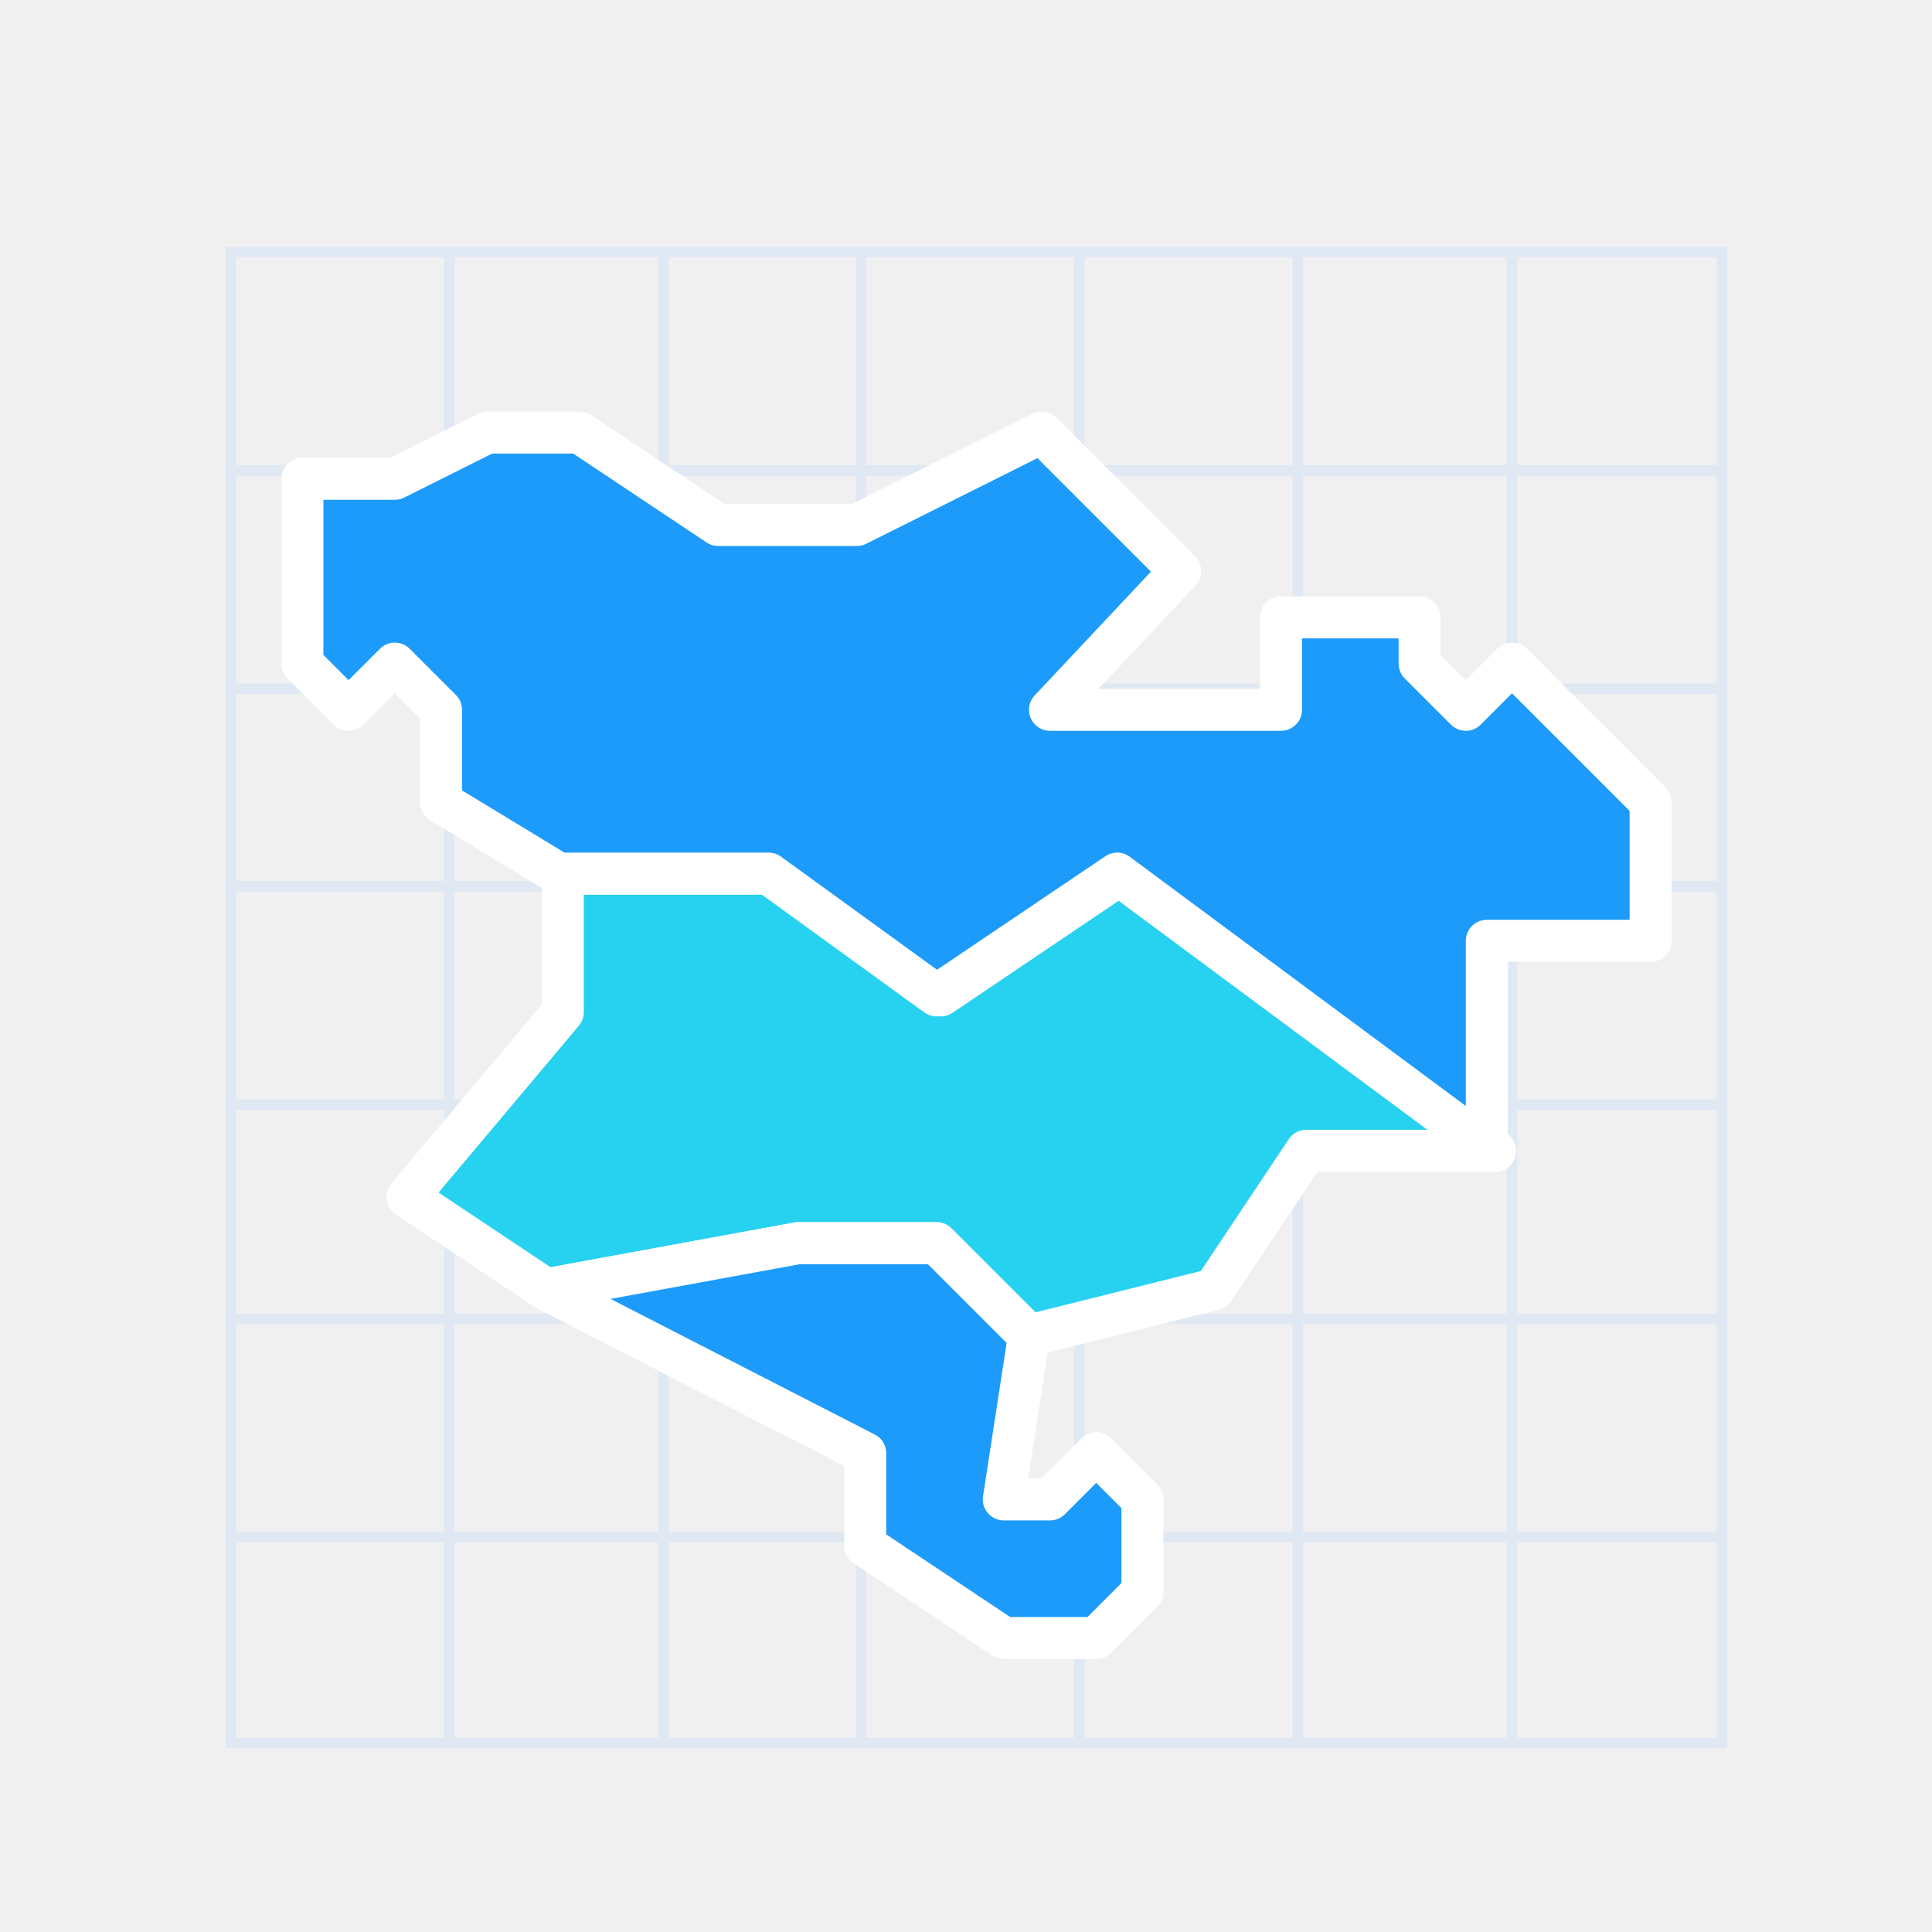
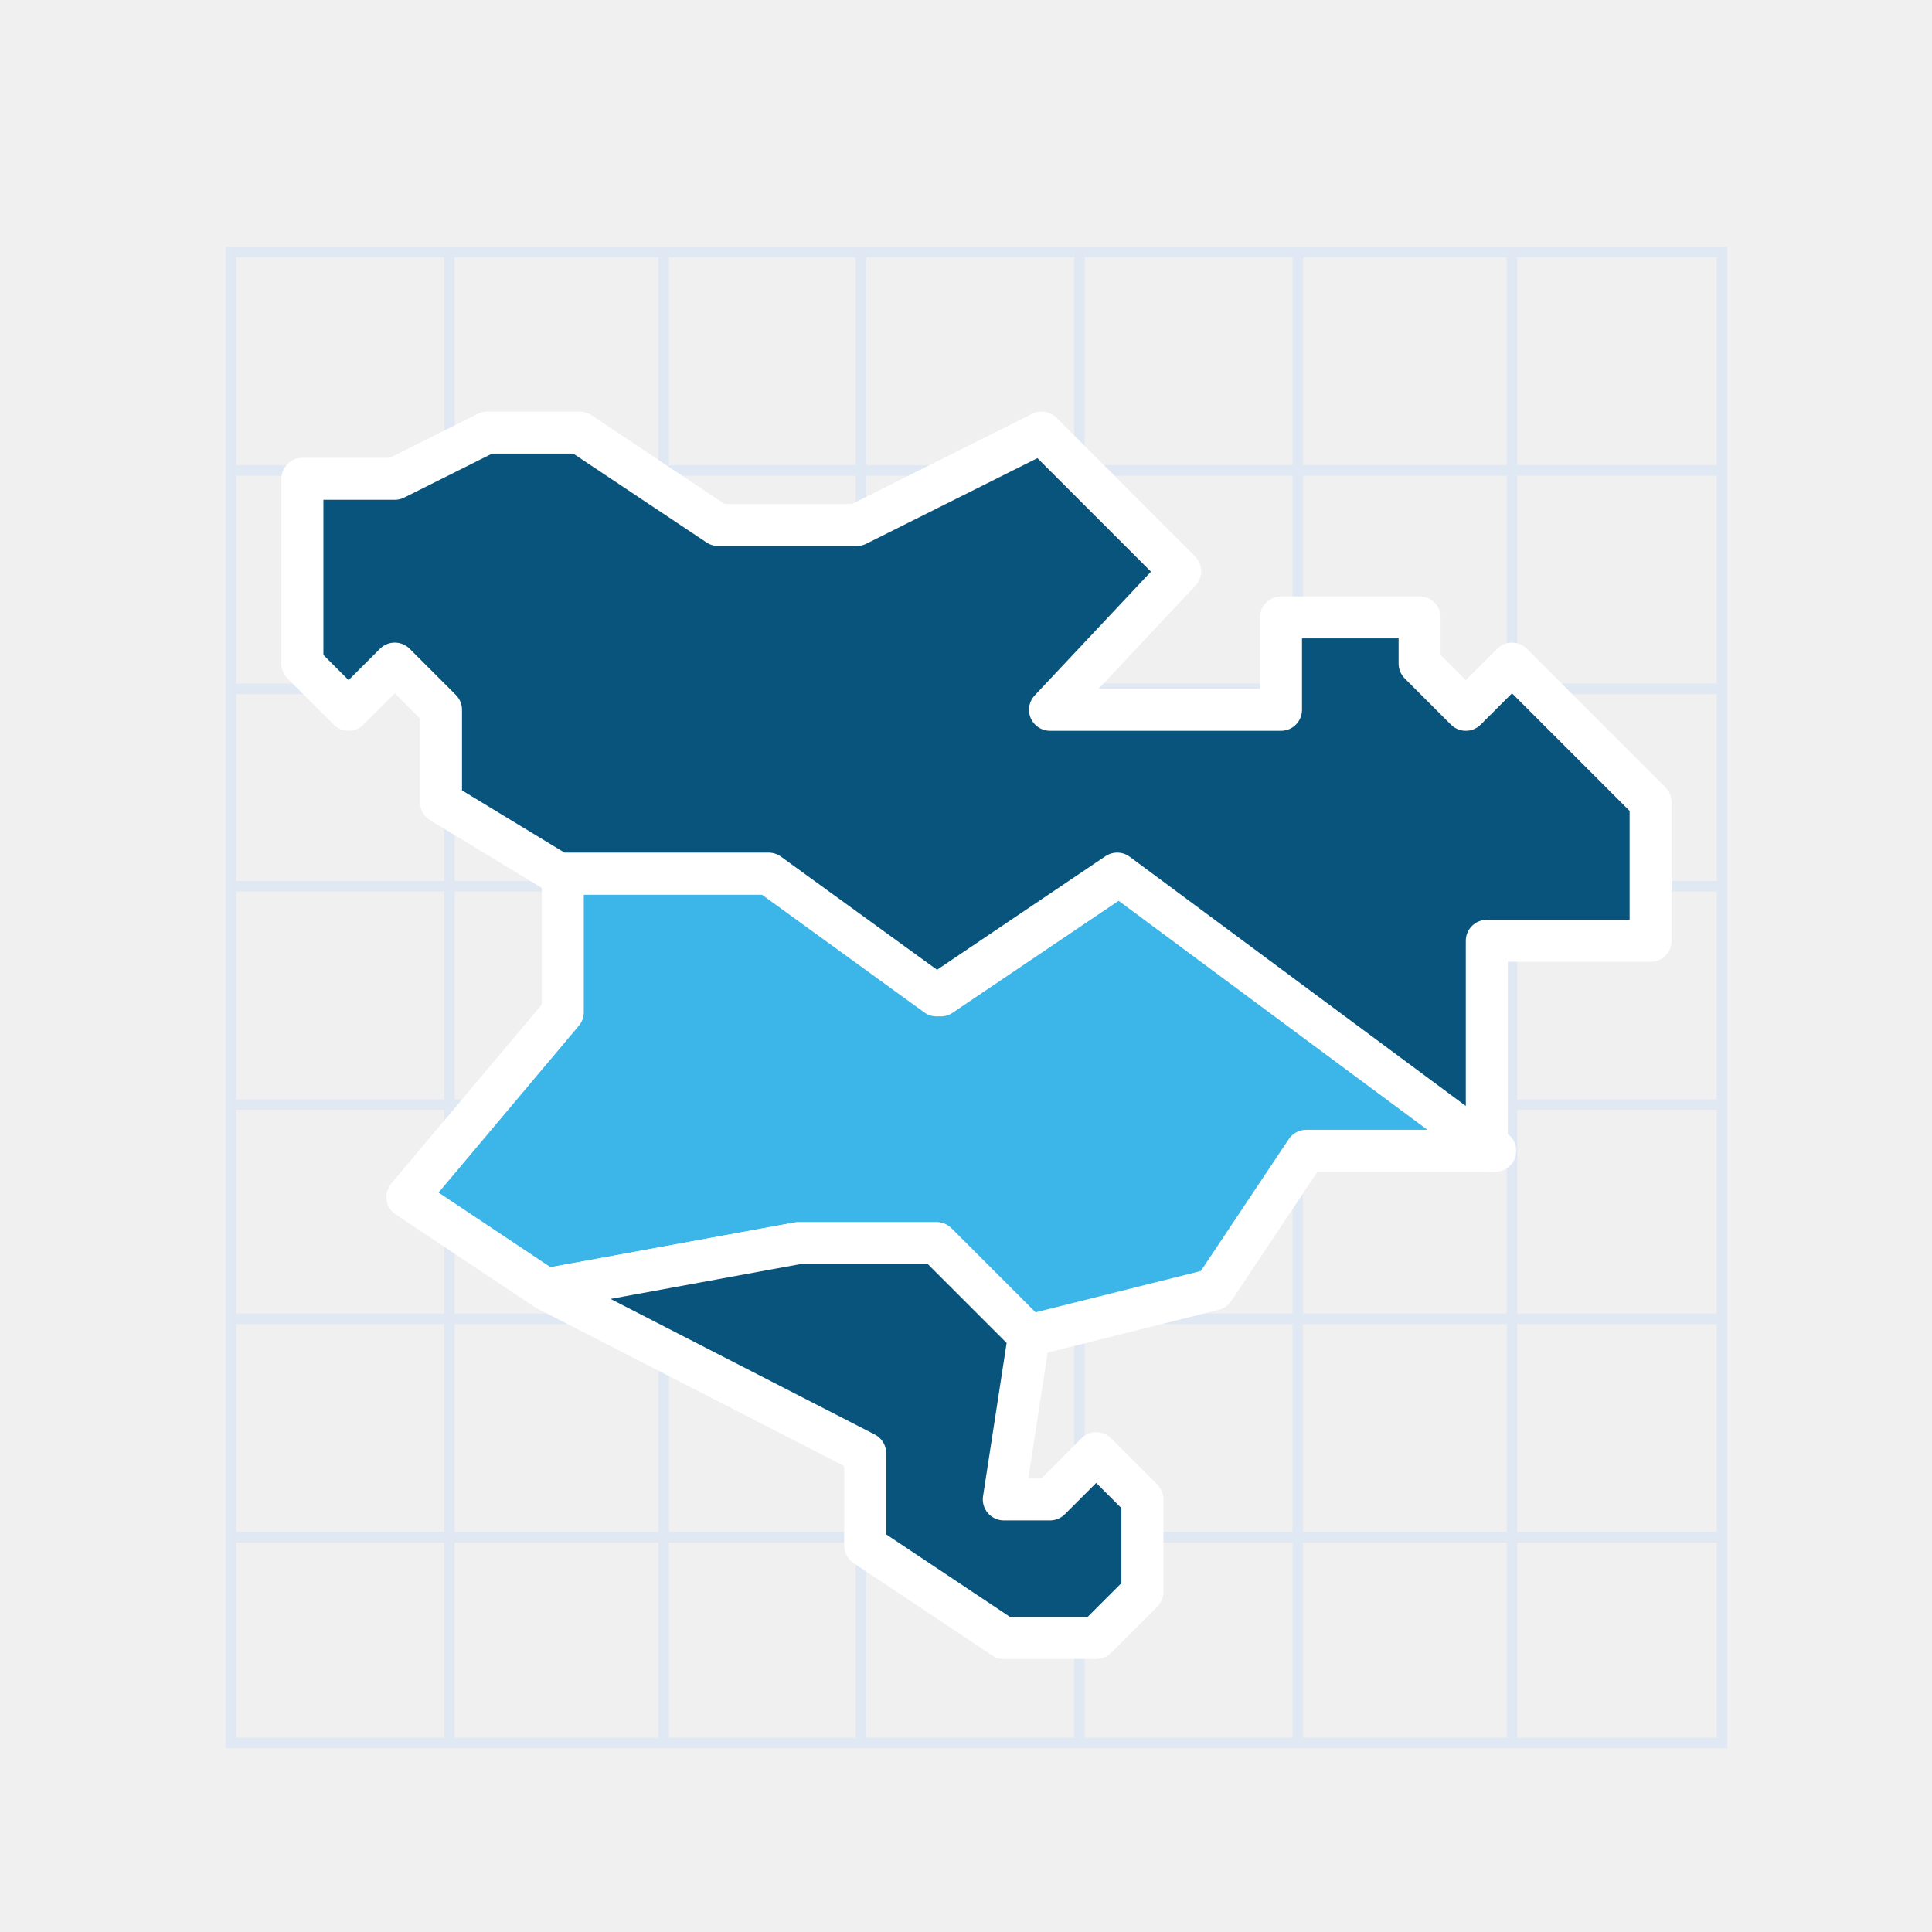
<svg xmlns="http://www.w3.org/2000/svg" id="Layer_1" data-name="Layer 1" viewBox="0 0 46 46">
  <rect x="5.5" y="6" width="35.5" height="35.5" style="fill:none;stroke:#dfe8f3;stroke-miterlimit:10;stroke-width:0.25px" />
  <line x1="5.5" y1="11.2" x2="41" y2="11.2" style="fill:none;stroke:#dfe8f3;stroke-miterlimit:10;stroke-width:0.25px" />
  <line x1="5.5" y1="16.4" x2="41" y2="16.4" style="fill:none;stroke:#dfe8f3;stroke-miterlimit:10;stroke-width:0.25px" />
  <line x1="5.5" y1="21.1" x2="41" y2="21.1" style="fill:none;stroke:#dfe8f3;stroke-miterlimit:10;stroke-width:0.25px" />
  <line x1="5.5" y1="26.3" x2="41" y2="26.3" style="fill:none;stroke:#dfe8f3;stroke-miterlimit:10;stroke-width:0.25px" />
  <line x1="5.5" y1="31.4" x2="41" y2="31.4" style="fill:none;stroke:#dfe8f3;stroke-miterlimit:10;stroke-width:0.25px" />
  <line x1="5.5" y1="36.6" x2="41" y2="36.6" style="fill:none;stroke:#dfe8f3;stroke-miterlimit:10;stroke-width:0.25px" />
  <line x1="10.7" y1="41.4" x2="10.7" y2="6" style="fill:none;stroke:#dfe8f3;stroke-miterlimit:10;stroke-width:0.25px" />
  <line x1="15.8" y1="41.5" x2="15.8" y2="6" style="fill:none;stroke:#dfe8f3;stroke-miterlimit:10;stroke-width:0.25px" />
  <line x1="20.5" y1="41.5" x2="20.5" y2="6" style="fill:none;stroke:#dfe8f3;stroke-miterlimit:10;stroke-width:0.25px" />
  <line x1="25.7" y1="41.5" x2="25.7" y2="6" style="fill:none;stroke:#dfe8f3;stroke-miterlimit:10;stroke-width:0.25px" />
  <line x1="30.9" y1="41.5" x2="30.9" y2="6" style="fill:none;stroke:#dfe8f3;stroke-miterlimit:10;stroke-width:0.25px" />
  <line x1="36" y1="41.5" x2="36" y2="6" style="fill:none;stroke:#dfe8f3;stroke-miterlimit:10;stroke-width:0.25px" />
  <path d="M0,0H46V46H0Z" style="fill:none" />
-   <path d="M31.1,27.4l-2.2,3.3-4.4,1.1-2.2-2.2H19l-6,1.1L9.7,28.5l3.7-4.4V20.8h5l4,2.9,4.3-2.9,8.9,6.6Z" style="fill:#27d1f0;stroke:#fff;stroke-linecap:round;stroke-linejoin:round" />
-   <path d="M35.5,27.4l-8.9-6.6-4.3,2.9-4-2.9h-5l-2.8-1.7V16.9L9.4,15.8,8.3,16.9,7.2,15.8V11.4H9.4l2.2-1.1h2.2l3.3,2.2h3.3l4.4-2.2,3.3,3.3L25,16.9h5.5V14.7h3.3v1.1l1.1,1.1L36,15.8l3.3,3.3v3.3H35.4v5Zm-9.4,7.2L25,35.7H23.9l.6-3.9-2.2-2.2H19l-6,1.1,7.6,3.9v2.2L23.9,39h2.2l1.1-1.1V35.7Z" style="fill:#1d9bfb;stroke:#fff;stroke-linecap:round;stroke-linejoin:round" />
+   <path d="M31.1,27.4l-2.2,3.3-4.4,1.1-2.2-2.2H19l-6,1.1L9.7,28.5l3.7-4.4V20.8h5l4,2.9,4.3-2.9,8.9,6.6Z" style="fill:#3cb5e8;stroke:#fff;stroke-linecap:round;stroke-linejoin:round" />
+   <path d="M35.5,27.4l-8.9-6.6-4.3,2.9-4-2.9h-5l-2.8-1.7V16.9L9.4,15.8,8.3,16.9,7.2,15.8V11.4H9.4l2.2-1.1h2.2l3.3,2.2h3.3l4.4-2.2,3.3,3.3L25,16.9h5.5V14.7h3.3v1.1l1.1,1.1L36,15.8l3.3,3.3v3.3H35.4v5Zm-9.4,7.2L25,35.7H23.9l.6-3.9-2.2-2.2H19l-6,1.1,7.6,3.9v2.2L23.9,39h2.2l1.1-1.1V35.7Z" style="fill:#08547d;stroke:#fff;stroke-linecap:round;stroke-linejoin:round" />
</svg>
